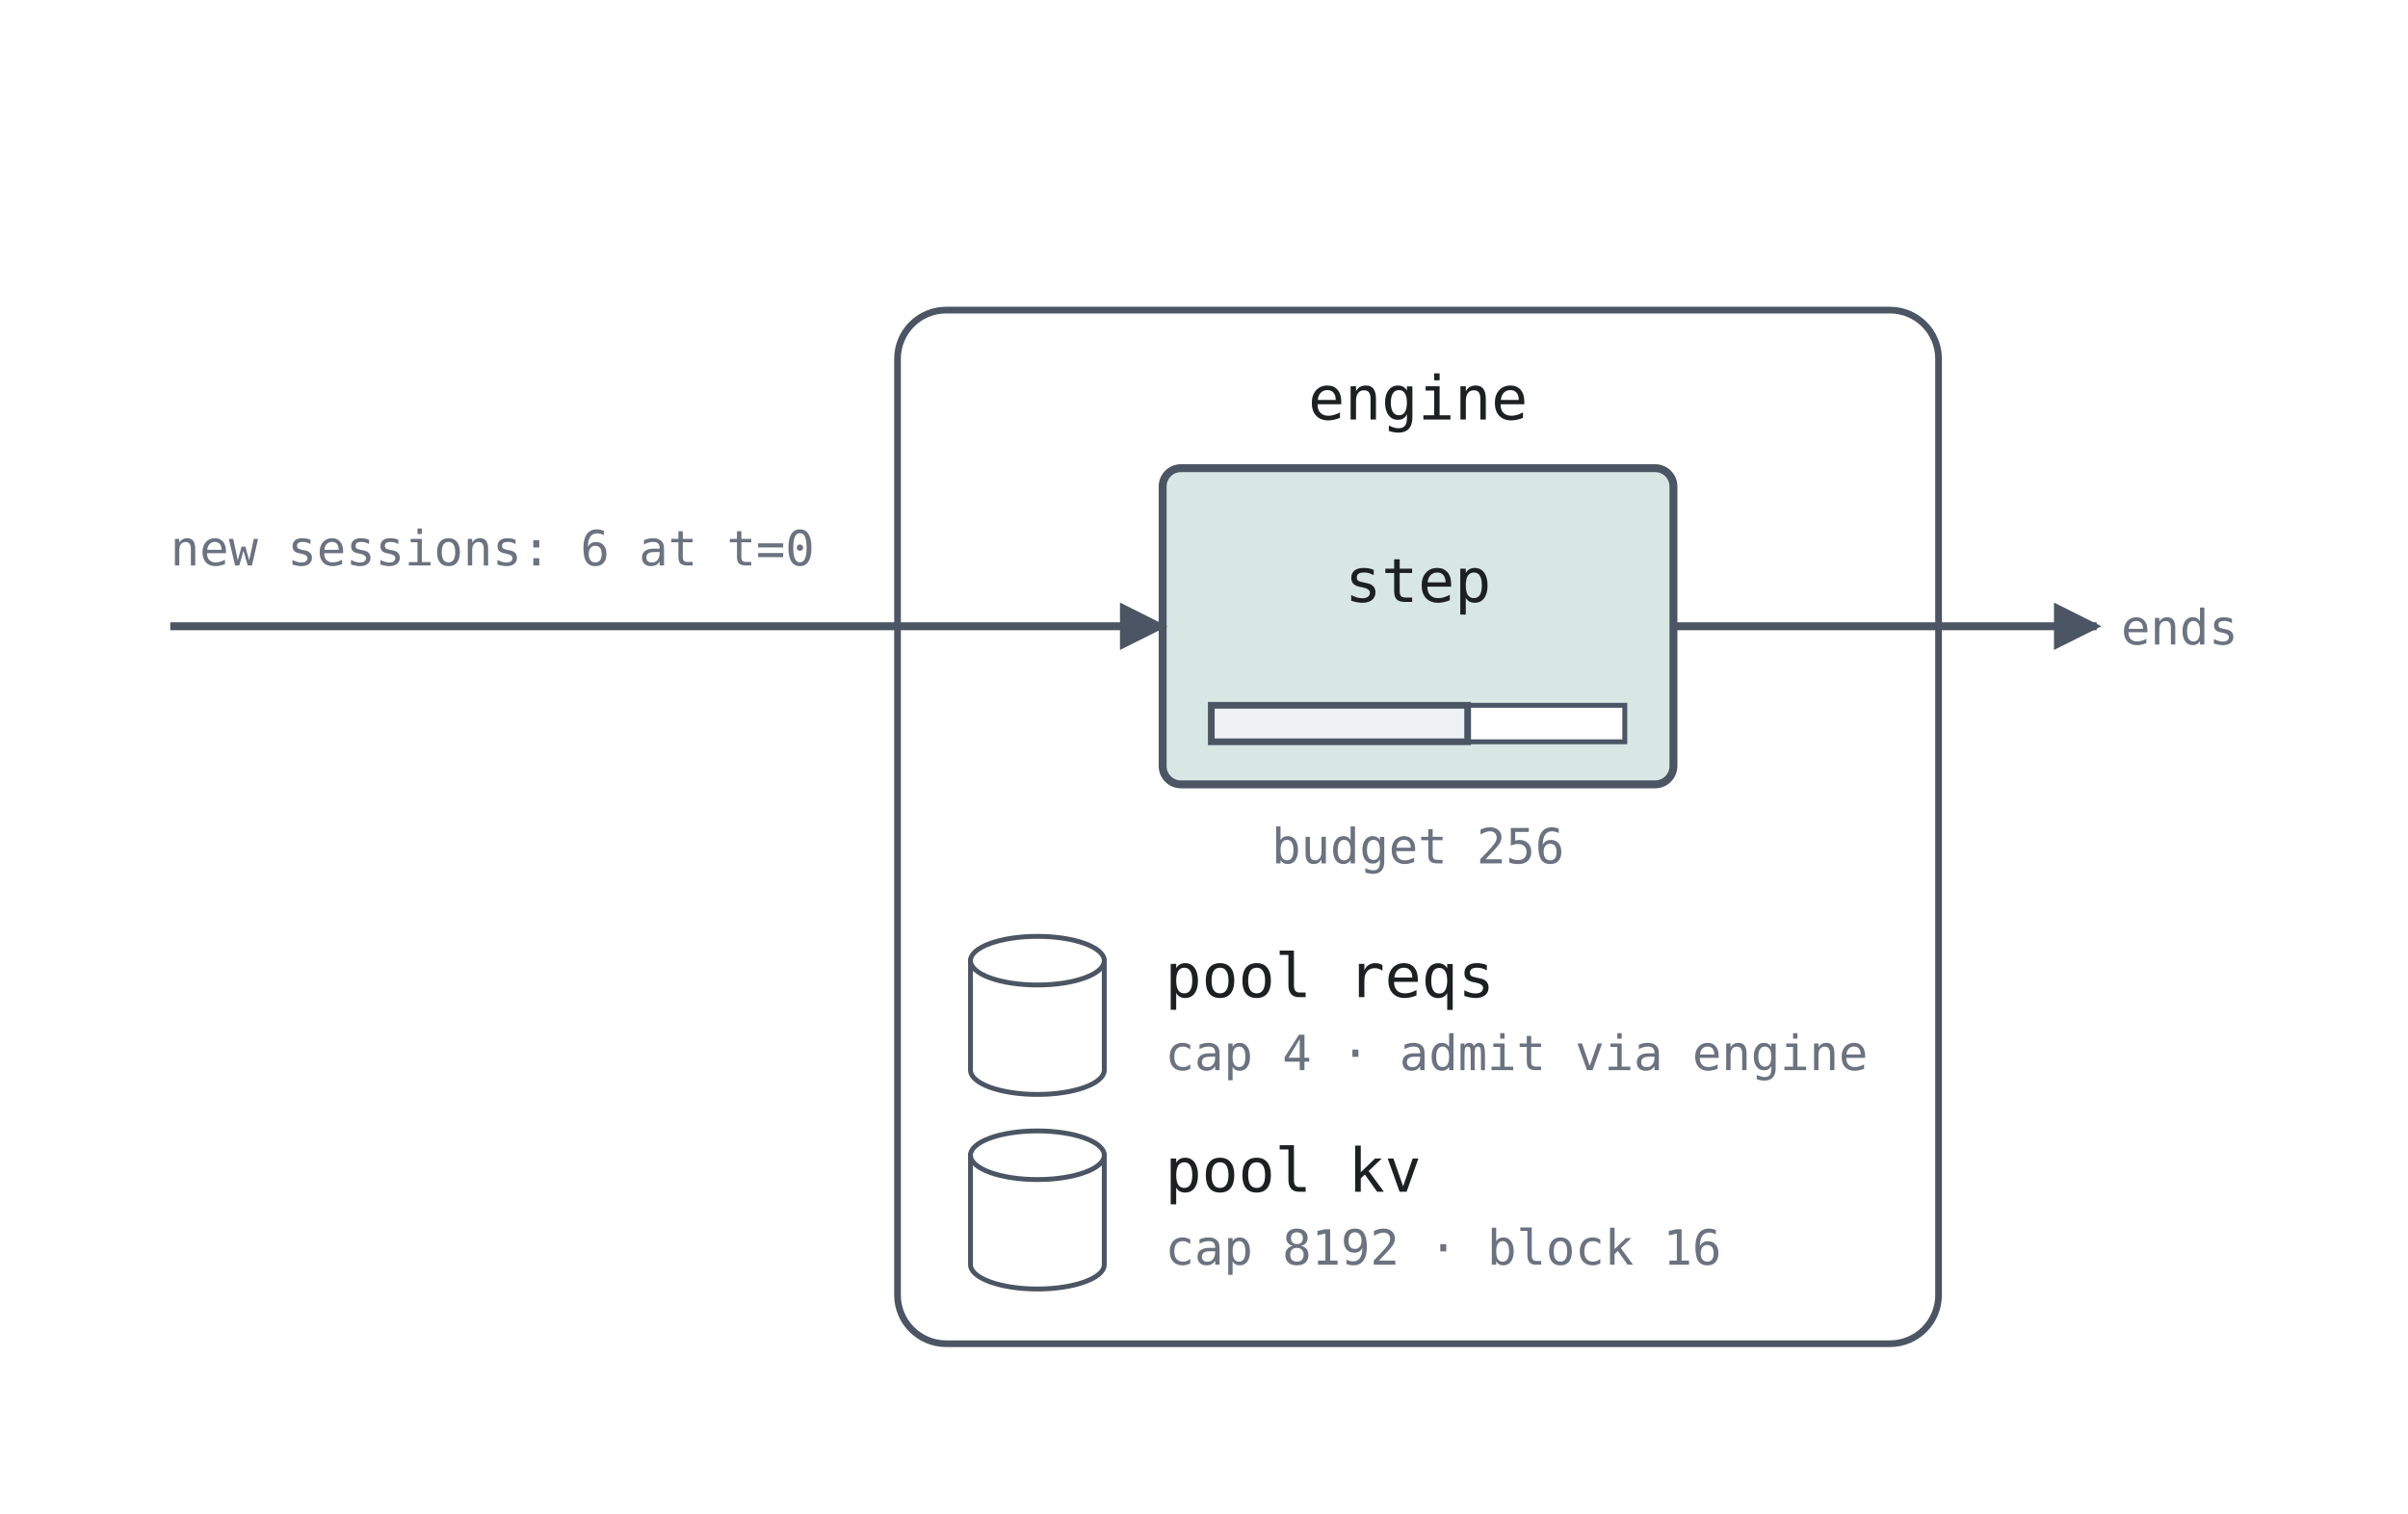
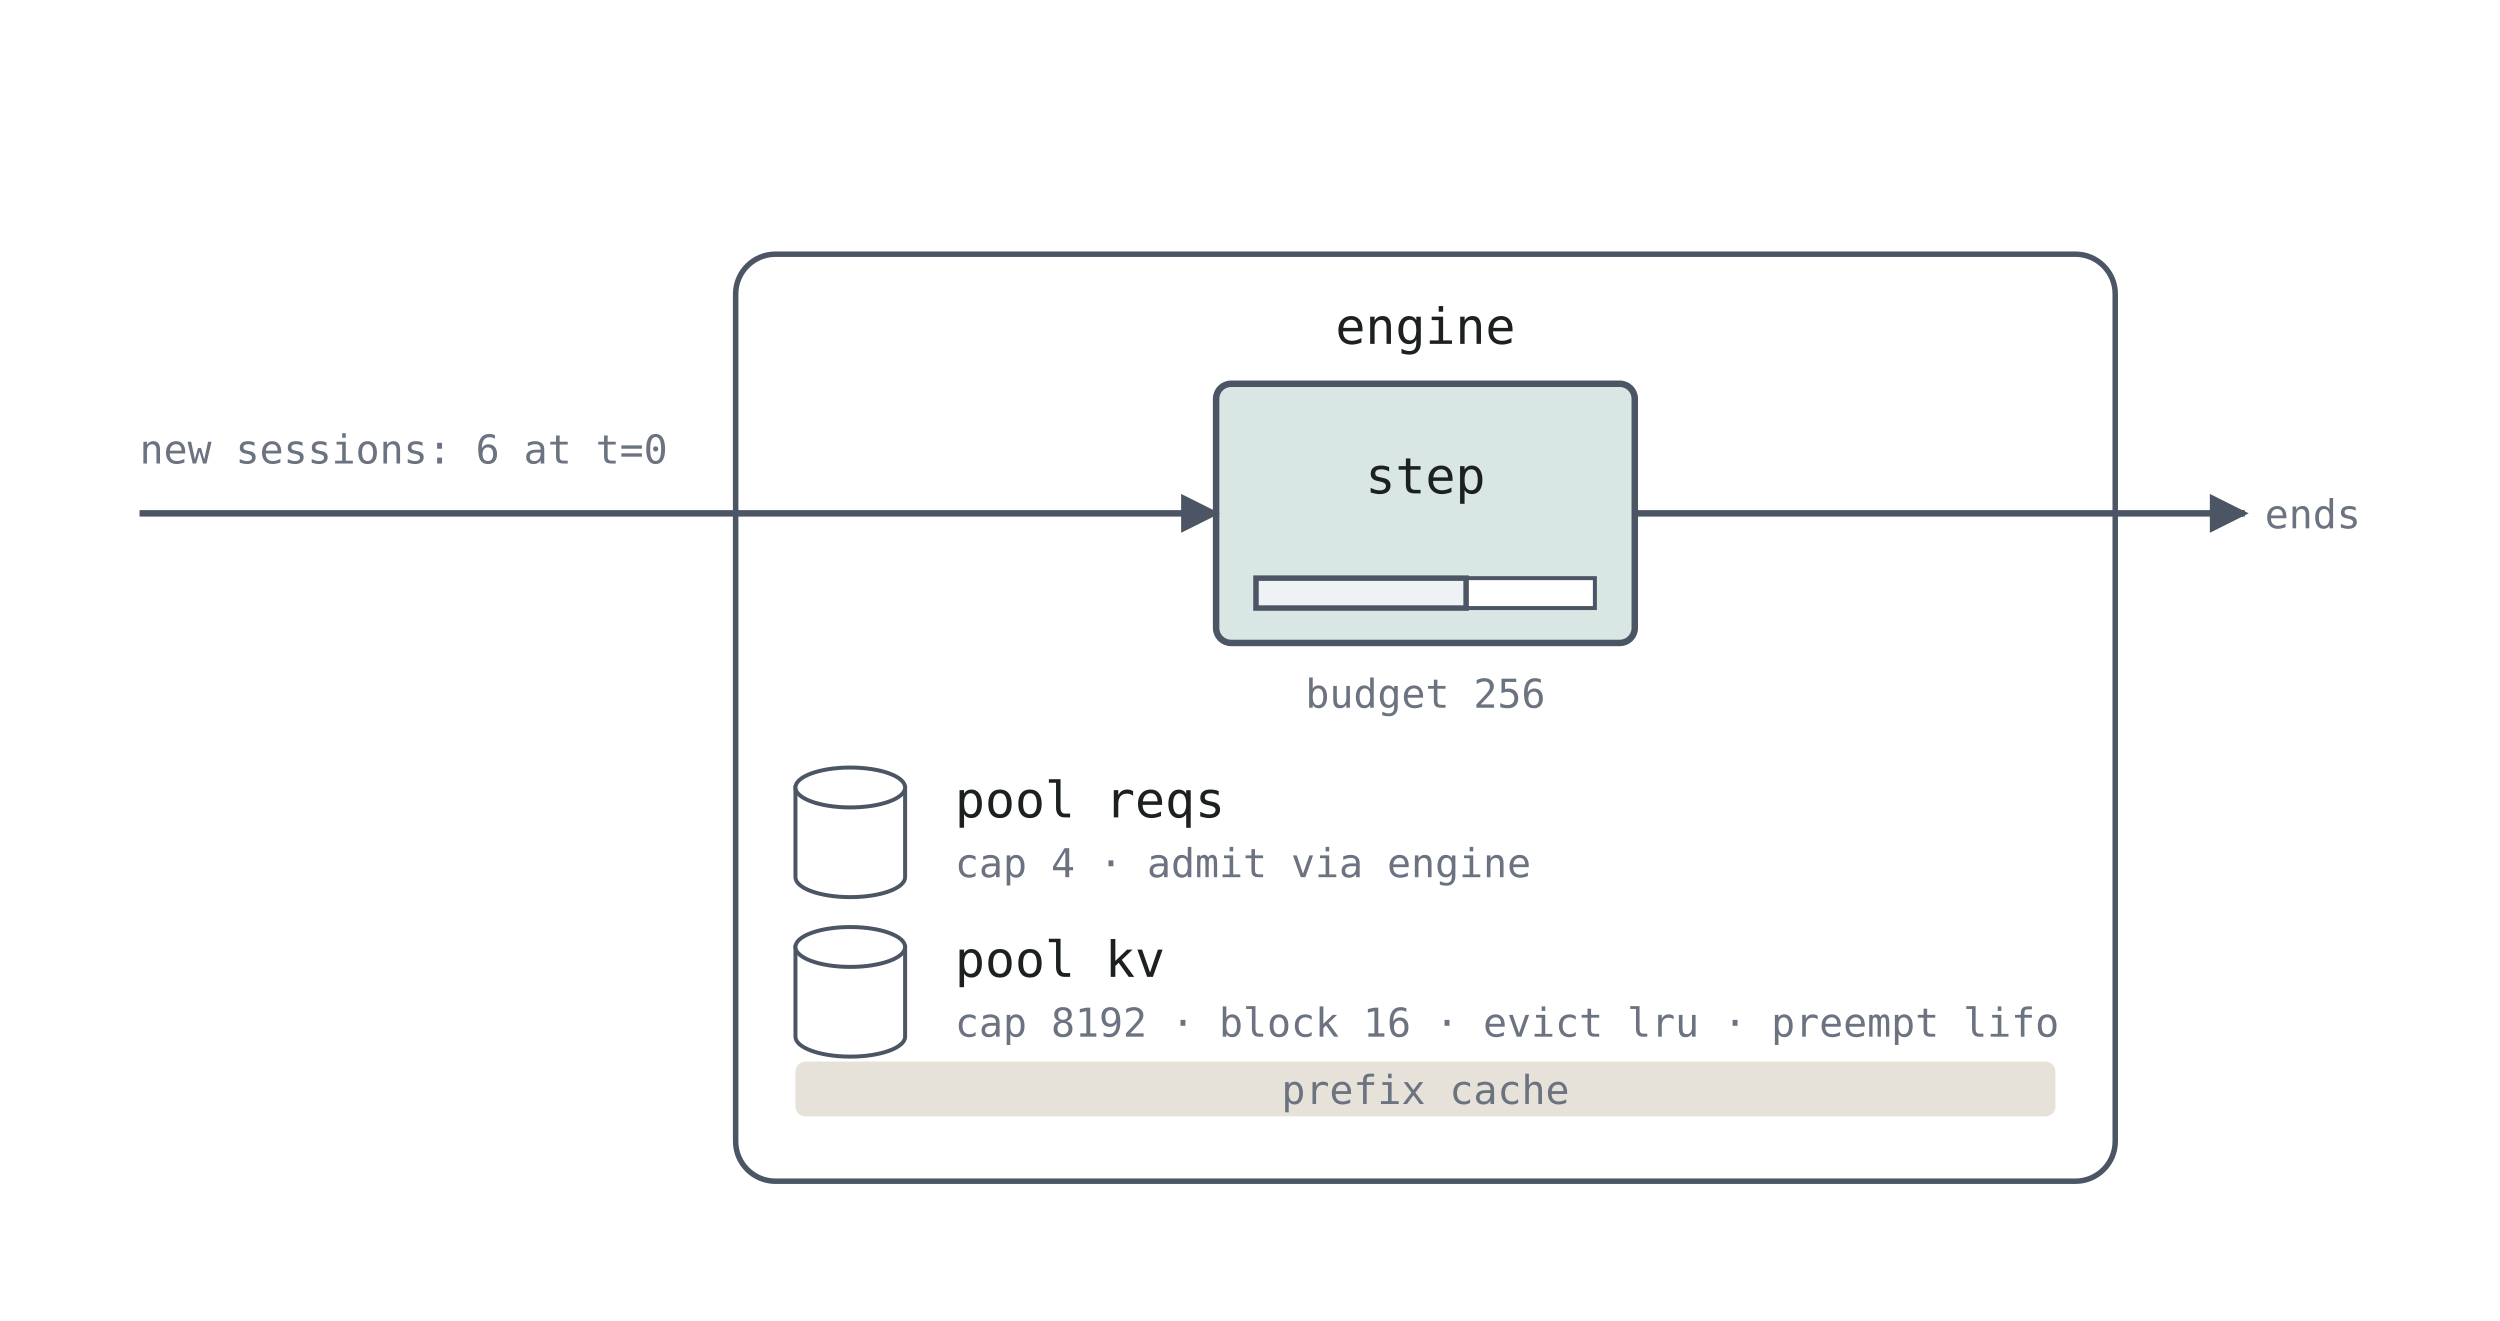
- <svg xmlns="http://www.w3.org/2000/svg" width="396" height="249" viewBox="0 0 396 249" role="img">
+ <svg xmlns="http://www.w3.org/2000/svg" width="501.6" height="265" viewBox="0 0 501.6 265" role="img">
  <style>
  text { font-family: ui-monospace, "SF Mono", Menlo, Consolas, monospace; }
  @media (prefers-color-scheme: dark) {
    text { fill: #e8e6e3; } text.dim { fill: #9aa4b2; }
    .bg { fill:#14171a }
    .solid { fill:#232a31;stroke:#b6bfcc }
    .cached { fill:#33302a }
    .instance { fill:#1a1f24;stroke:#b6bfcc }
    .frame { stroke:#b6bfcc }
    .enclosure { stroke:#9aa4b2 }
    .station { fill:#26403d;stroke:#b6bfcc }
    .cell { fill:#14171a;stroke:#b6bfcc }
    .rail { stroke:#b6bfcc }
    .flow { stroke:#b6bfcc }
    .back { stroke:#b6bfcc }
    .relation { stroke:#9aa4b2 }
  }
</style>
  <defs>
    <marker id="a" viewBox="0 0 10 10" refX="9" refY="5" markerWidth="6" markerHeight="6" orient="auto-start-reverse">
      <path d="M0 0 L10 5 L0 10 z" fill="context-stroke" />
    </marker>
  </defs>
-   <rect class="bg" fill="#ffffff" x="0" y="0" width="396" height="249" />
-   <rect class="frame" fill="none" stroke="#4b5563" stroke-width="1.1" x="147.6" y="51" width="171.2" height="170" rx="8" />
+   <rect class="bg" fill="#ffffff" x="0" y="0" width="501.6" height="265" />
+   <rect class="frame" fill="none" stroke="#4b5563" stroke-width="1.1" x="147.6" y="51" width="276.8" height="186" rx="8" />
  <path class="cell" fill="#ffffff" stroke="#4b5563" stroke-width=".8" d="M 159.6 158 L 159.6 176 A 11 4 0 0 0 181.6 176 L 181.6 158 Z" />
  <ellipse class="cell" fill="#ffffff" stroke="#4b5563" stroke-width=".8" cx="170.6" cy="158" rx="11" ry="4" />
  <text x="191.6" y="164" text-anchor="start" font-size="10" fill="#1d2021">pool reqs</text>
  <text x="191.6" y="176" text-anchor="start" font-size="8" fill="#6b7280" class="dim">cap 4 · admit via engine</text>
  <path class="cell" fill="#ffffff" stroke="#4b5563" stroke-width=".8" d="M 159.6 190 L 159.6 208 A 11 4 0 0 0 181.6 208 L 181.6 190 Z" />
  <ellipse class="cell" fill="#ffffff" stroke="#4b5563" stroke-width=".8" cx="170.6" cy="190" rx="11" ry="4" />
  <text x="191.6" y="196" text-anchor="start" font-size="10" fill="#1d2021">pool kv</text>
-   <text x="191.6" y="208" text-anchor="start" font-size="8" fill="#6b7280" class="dim">cap 8192 · block 16</text>
-   <rect class="station" fill="#d8e6e4" stroke="#4b5563" stroke-width="1.3" x="191.2" y="77" width="84" height="52" rx="3" />
-   <rect class="cell" fill="#ffffff" stroke="#4b5563" stroke-width=".8" x="199.2" y="116" width="68" height="6" />
-   <rect class="solid" fill="#eef2f5" stroke="#4b5563" stroke-width="1.1" x="199.2" y="116" width="42.16" height="6" />
-   <text x="233.2" y="99" text-anchor="middle" font-size="10" fill="#1d2021">step</text>
-   <text x="233.2" y="69" text-anchor="middle" font-size="10" fill="#1d2021">engine</text>
-   <text x="233.2" y="142" text-anchor="middle" font-size="8" fill="#6b7280" class="dim">budget 256</text>
-   <path class="flow" fill="none" stroke="#4b5563" stroke-width="1.3" d="M28 103 L191.2 103" marker-end="url(#a)" />
+   <text x="191.6" y="208" text-anchor="start" font-size="8" fill="#6b7280" class="dim">cap 8192 · block 16 · evict lru · preempt lifo</text>
+   <rect class="cached" fill="#e6e2da" stroke="none" x="159.6" y="213" width="252.8" height="11" rx="2" />
+   <text x="286" y="221.5" text-anchor="middle" font-size="8" fill="#6b7280" class="dim">prefix cache</text>
+   <rect class="station" fill="#d8e6e4" stroke="#4b5563" stroke-width="1.3" x="244" y="77" width="84" height="52" rx="3" />
+   <rect class="cell" fill="#ffffff" stroke="#4b5563" stroke-width=".8" x="252" y="116" width="68" height="6" />
+   <rect class="solid" fill="#eef2f5" stroke="#4b5563" stroke-width="1.1" x="252" y="116" width="42.16" height="6" />
+   <text x="286" y="99" text-anchor="middle" font-size="10" fill="#1d2021">step</text>
+   <text x="286" y="69" text-anchor="middle" font-size="10" fill="#1d2021">engine</text>
+   <text x="286" y="142" text-anchor="middle" font-size="8" fill="#6b7280" class="dim">budget 256</text>
+   <path class="flow" fill="none" stroke="#4b5563" stroke-width="1.3" d="M28 103 L244 103" marker-end="url(#a)" />
  <text x="28" y="93" text-anchor="start" font-size="8" fill="#6b7280" class="dim">new sessions: 6 at t=0</text>
-   <path class="flow" fill="none" stroke="#4b5563" stroke-width="1.3" d="M275.2 103 L344.8 103" marker-end="url(#a)" />
-   <text x="348.8" y="106" text-anchor="start" font-size="8" fill="#6b7280" class="dim">ends</text>
+   <path class="flow" fill="none" stroke="#4b5563" stroke-width="1.3" d="M328 103 L450.4 103" marker-end="url(#a)" />
+   <text x="454.4" y="106" text-anchor="start" font-size="8" fill="#6b7280" class="dim">ends</text>
</svg>
